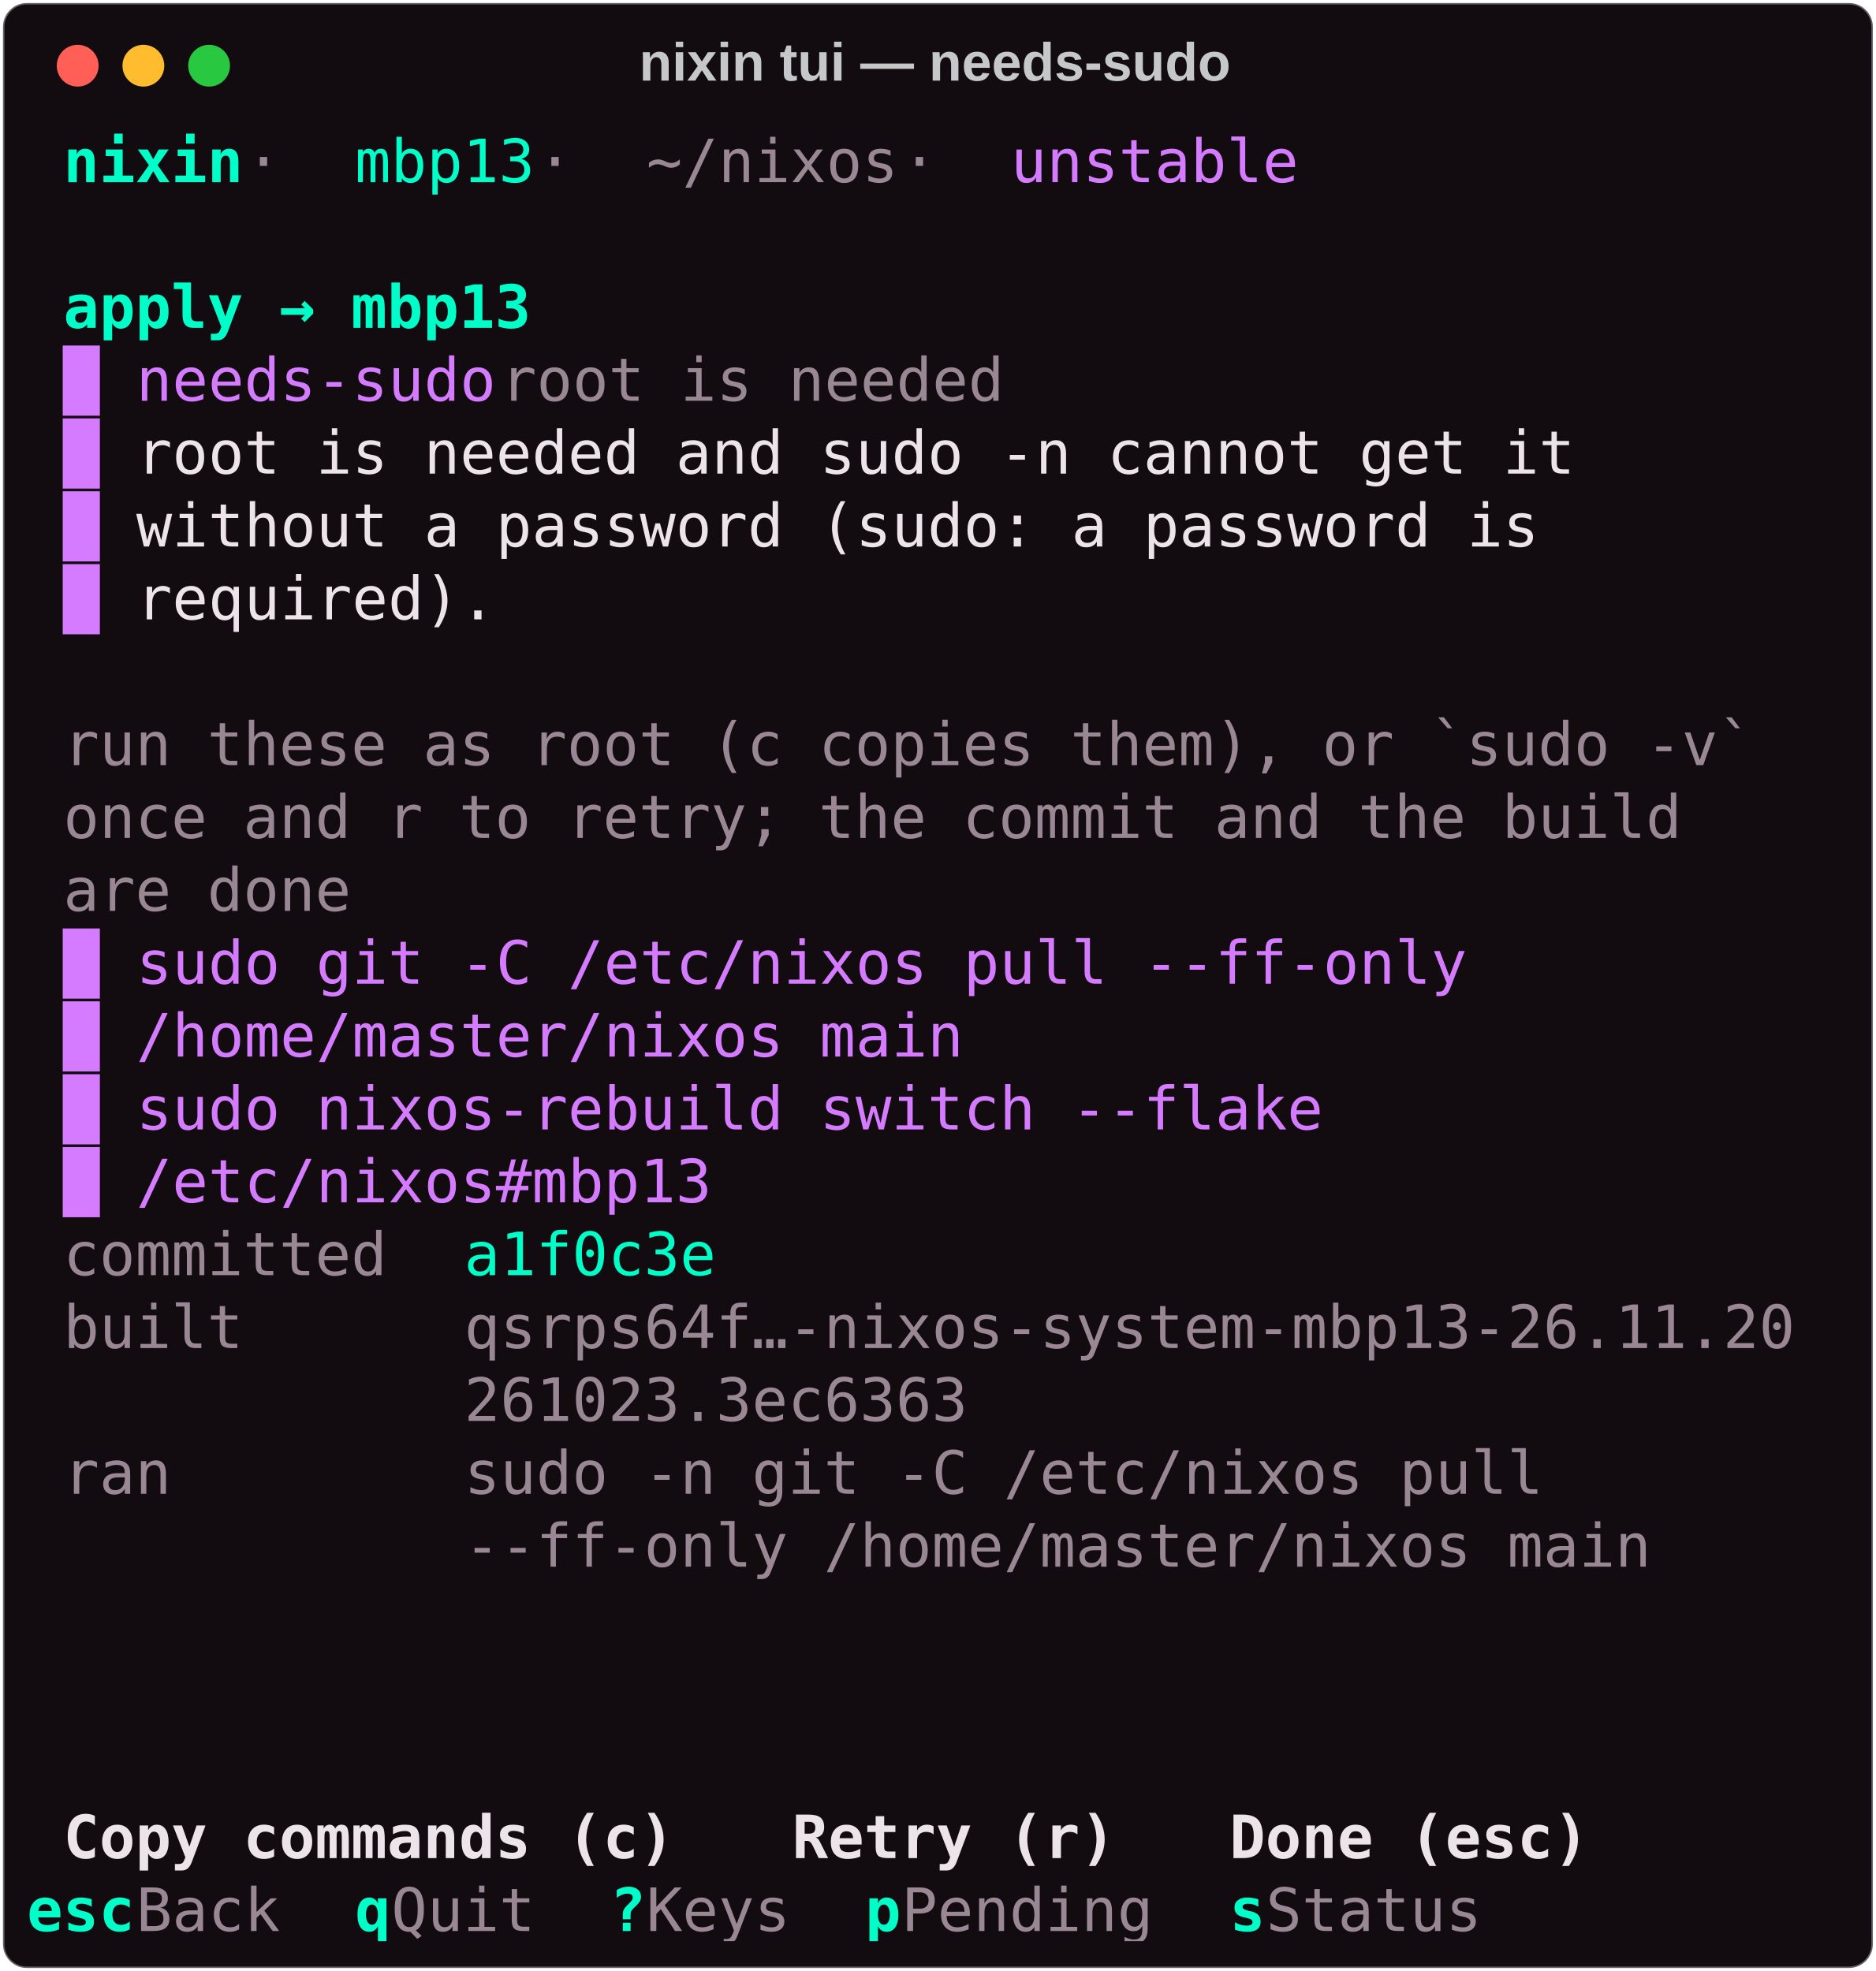
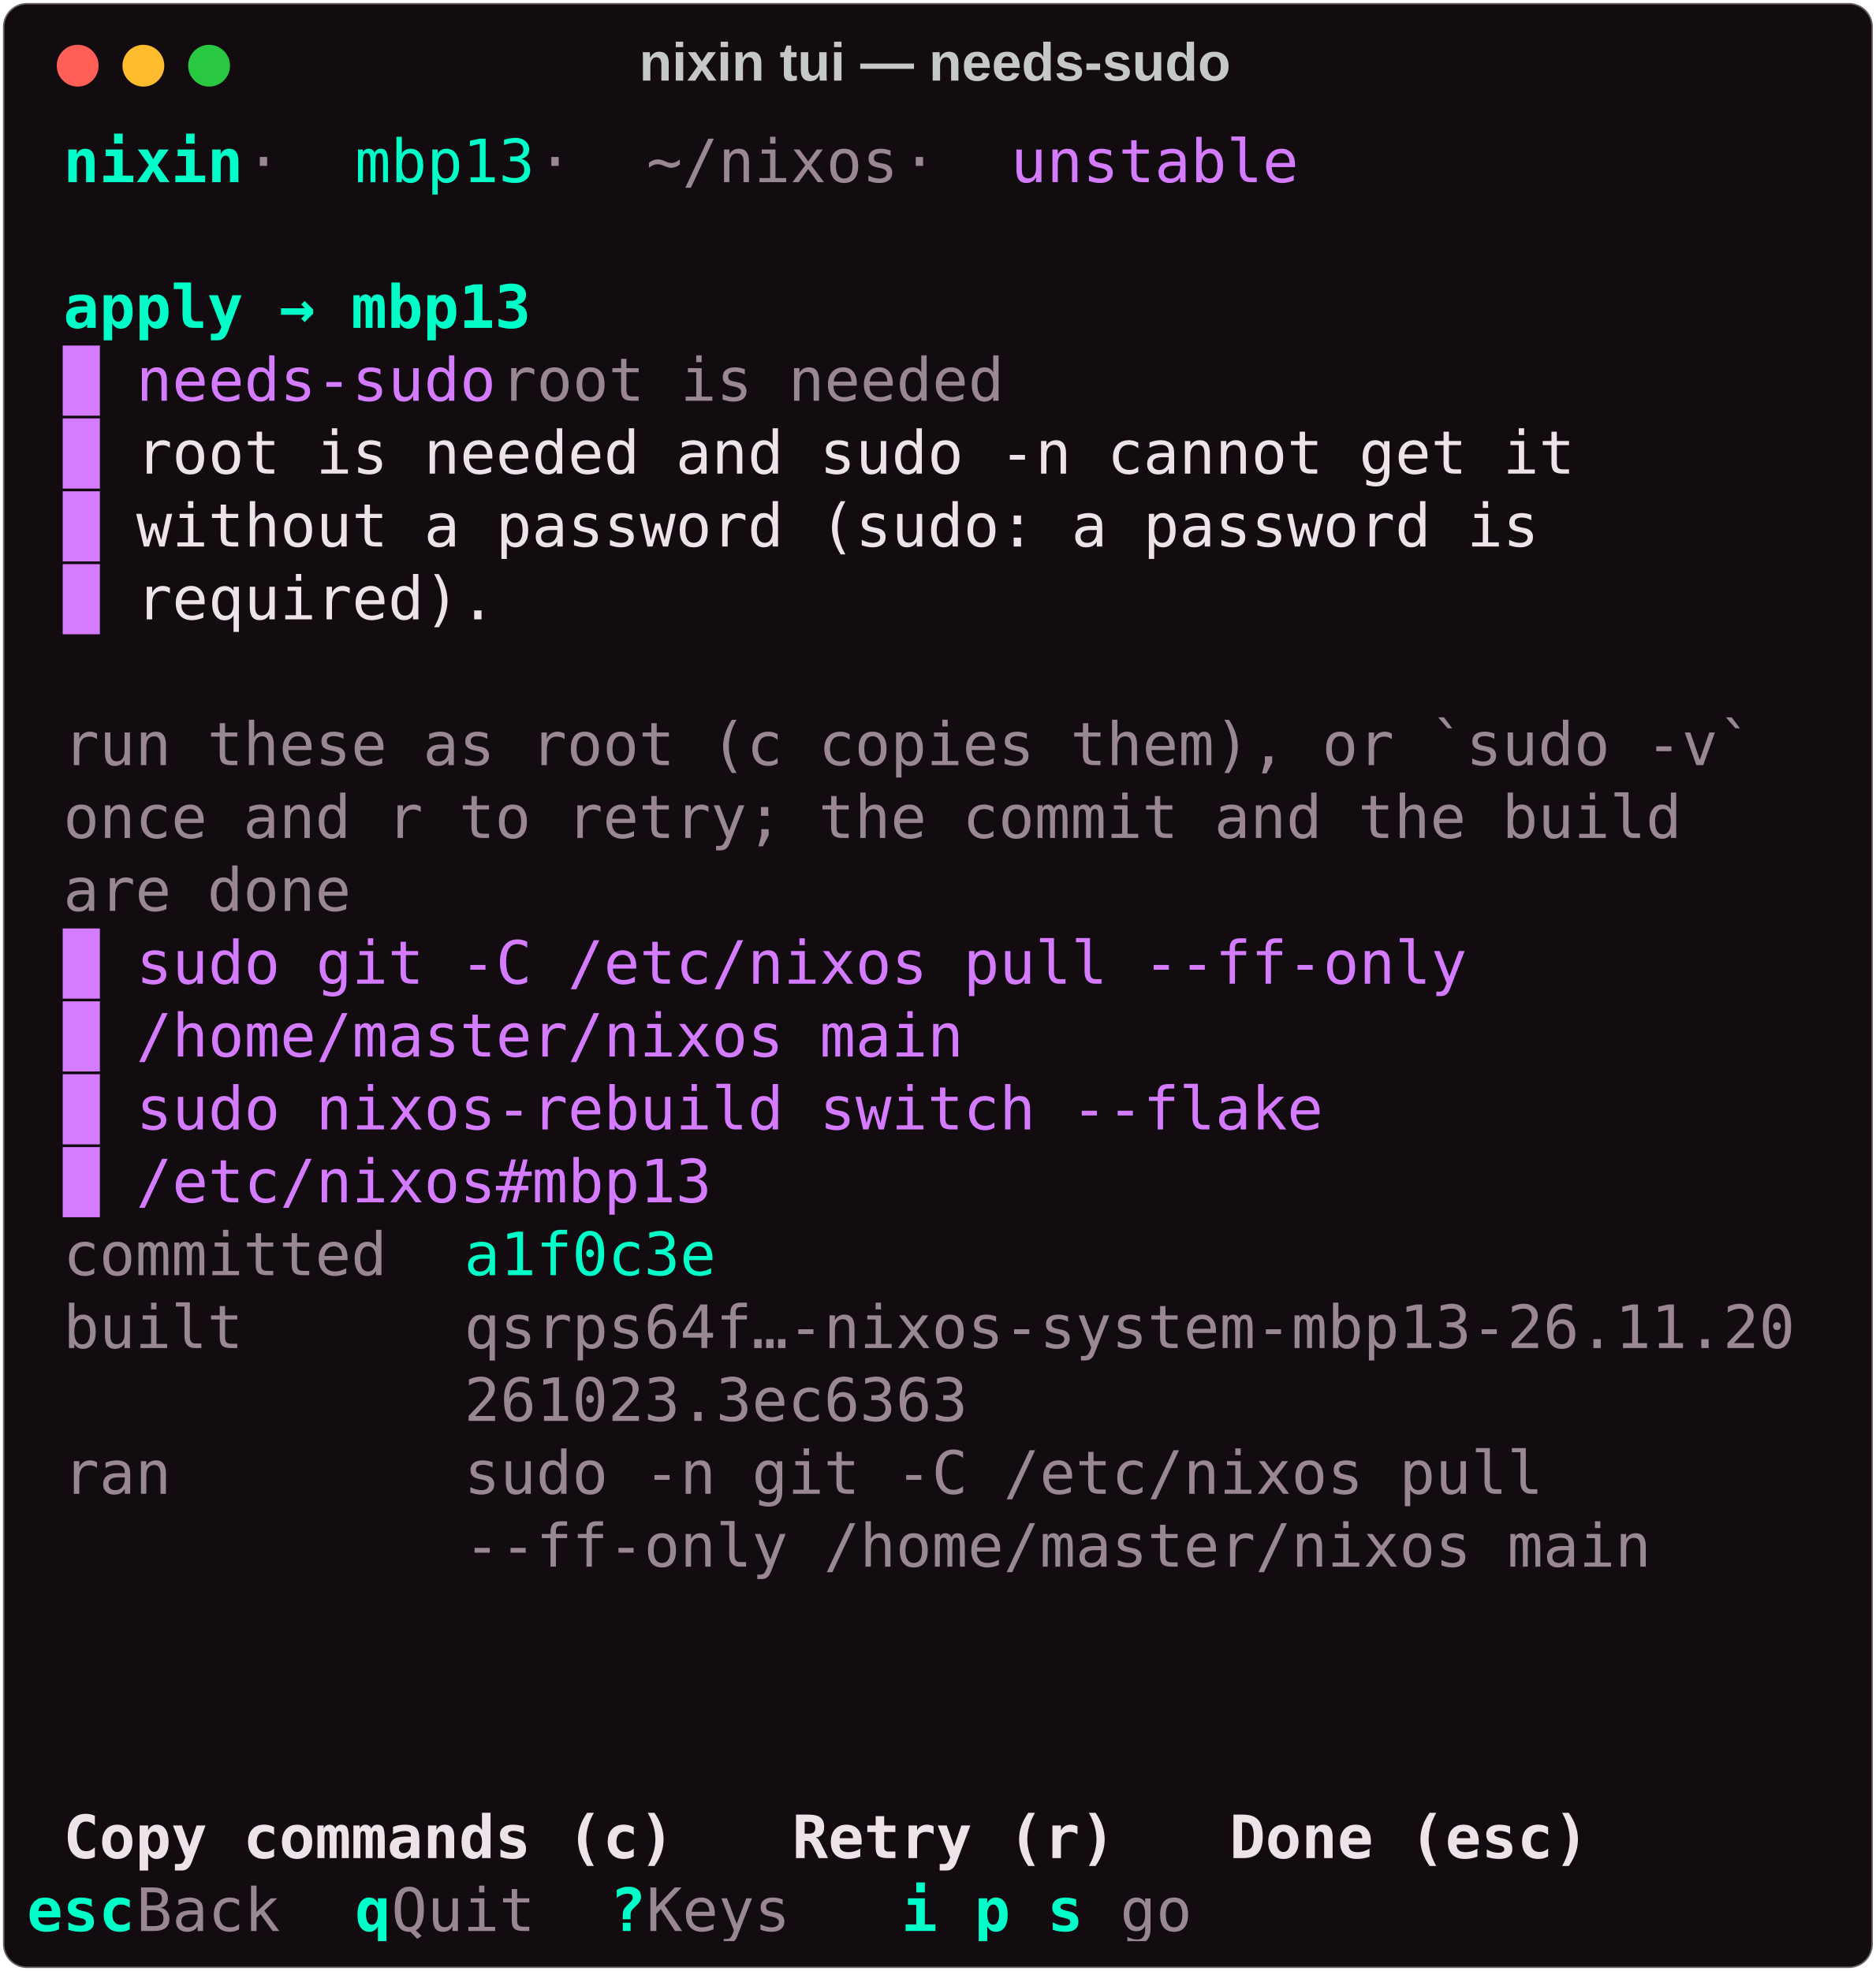
<svg xmlns="http://www.w3.org/2000/svg" class="rich-terminal" viewBox="0 0 628 660.0">
  <style>

    @font-face {
        font-family: "Fira Code";
        src: local("FiraCode-Regular"),
                url("https://cdnjs.cloudflare.com/ajax/libs/firacode/6.2.0/woff2/FiraCode-Regular.woff2") format("woff2"),
                url("https://cdnjs.cloudflare.com/ajax/libs/firacode/6.2.0/woff/FiraCode-Regular.woff") format("woff");
        font-style: normal;
        font-weight: 400;
    }
    @font-face {
        font-family: "Fira Code";
        src: local("FiraCode-Bold"),
                url("https://cdnjs.cloudflare.com/ajax/libs/firacode/6.2.0/woff2/FiraCode-Bold.woff2") format("woff2"),
                url("https://cdnjs.cloudflare.com/ajax/libs/firacode/6.2.0/woff/FiraCode-Bold.woff") format("woff");
        font-style: bold;
        font-weight: 700;
    }

-     .terminal-3606828267-matrix {
+     .terminal-851264283-matrix {
        font-family: Fira Code, monospace;
        font-size: 20px;
        line-height: 24.4px;
        font-variant-east-asian: full-width;
    }

-     .terminal-3606828267-title {
+     .terminal-851264283-title {
        font-size: 18px;
        font-weight: bold;
        font-family: arial;
    }

-     .terminal-3606828267-r1 { fill: #c5c8c6 }
- .terminal-3606828267-r2 { fill: #00ffc8;font-weight: bold }
- .terminal-3606828267-r3 { fill: #9a8794 }
- .terminal-3606828267-r4 { fill: #00ffc8 }
- .terminal-3606828267-r5 { fill: #d57bff }
- .terminal-3606828267-r6 { fill: #ede4ea }
- .terminal-3606828267-r7 { fill: #ede4ea;font-weight: bold }
+     .terminal-851264283-r1 { fill: #c5c8c6 }
+ .terminal-851264283-r2 { fill: #00ffc8;font-weight: bold }
+ .terminal-851264283-r3 { fill: #9a8794 }
+ .terminal-851264283-r4 { fill: #00ffc8 }
+ .terminal-851264283-r5 { fill: #d57bff }
+ .terminal-851264283-r6 { fill: #ede4ea }
+ .terminal-851264283-r7 { fill: #ede4ea;font-weight: bold }
    </style>
  <defs>
-     <clipPath id="terminal-3606828267-clip-terminal">
+     <clipPath id="terminal-851264283-clip-terminal">
      <rect x="0" y="0" width="609.0" height="609.0" />
    </clipPath>
-     <clipPath id="terminal-3606828267-line-0">
+     <clipPath id="terminal-851264283-line-0">
      <rect x="0" y="1.5" width="610" height="24.65" />
    </clipPath>
-     <clipPath id="terminal-3606828267-line-1">
+     <clipPath id="terminal-851264283-line-1">
      <rect x="0" y="25.9" width="610" height="24.65" />
    </clipPath>
-     <clipPath id="terminal-3606828267-line-2">
+     <clipPath id="terminal-851264283-line-2">
      <rect x="0" y="50.3" width="610" height="24.65" />
    </clipPath>
-     <clipPath id="terminal-3606828267-line-3">
+     <clipPath id="terminal-851264283-line-3">
      <rect x="0" y="74.7" width="610" height="24.65" />
    </clipPath>
-     <clipPath id="terminal-3606828267-line-4">
+     <clipPath id="terminal-851264283-line-4">
      <rect x="0" y="99.1" width="610" height="24.65" />
    </clipPath>
-     <clipPath id="terminal-3606828267-line-5">
+     <clipPath id="terminal-851264283-line-5">
      <rect x="0" y="123.5" width="610" height="24.65" />
    </clipPath>
-     <clipPath id="terminal-3606828267-line-6">
+     <clipPath id="terminal-851264283-line-6">
      <rect x="0" y="147.9" width="610" height="24.65" />
    </clipPath>
-     <clipPath id="terminal-3606828267-line-7">
+     <clipPath id="terminal-851264283-line-7">
      <rect x="0" y="172.3" width="610" height="24.65" />
    </clipPath>
-     <clipPath id="terminal-3606828267-line-8">
+     <clipPath id="terminal-851264283-line-8">
      <rect x="0" y="196.7" width="610" height="24.65" />
    </clipPath>
-     <clipPath id="terminal-3606828267-line-9">
+     <clipPath id="terminal-851264283-line-9">
      <rect x="0" y="221.1" width="610" height="24.65" />
    </clipPath>
-     <clipPath id="terminal-3606828267-line-10">
+     <clipPath id="terminal-851264283-line-10">
      <rect x="0" y="245.5" width="610" height="24.65" />
    </clipPath>
-     <clipPath id="terminal-3606828267-line-11">
+     <clipPath id="terminal-851264283-line-11">
      <rect x="0" y="269.9" width="610" height="24.65" />
    </clipPath>
-     <clipPath id="terminal-3606828267-line-12">
+     <clipPath id="terminal-851264283-line-12">
      <rect x="0" y="294.3" width="610" height="24.65" />
    </clipPath>
-     <clipPath id="terminal-3606828267-line-13">
+     <clipPath id="terminal-851264283-line-13">
      <rect x="0" y="318.7" width="610" height="24.65" />
    </clipPath>
-     <clipPath id="terminal-3606828267-line-14">
+     <clipPath id="terminal-851264283-line-14">
      <rect x="0" y="343.1" width="610" height="24.65" />
    </clipPath>
-     <clipPath id="terminal-3606828267-line-15">
+     <clipPath id="terminal-851264283-line-15">
      <rect x="0" y="367.5" width="610" height="24.65" />
    </clipPath>
-     <clipPath id="terminal-3606828267-line-16">
+     <clipPath id="terminal-851264283-line-16">
      <rect x="0" y="391.9" width="610" height="24.65" />
    </clipPath>
-     <clipPath id="terminal-3606828267-line-17">
+     <clipPath id="terminal-851264283-line-17">
      <rect x="0" y="416.3" width="610" height="24.65" />
    </clipPath>
-     <clipPath id="terminal-3606828267-line-18">
+     <clipPath id="terminal-851264283-line-18">
      <rect x="0" y="440.7" width="610" height="24.65" />
    </clipPath>
-     <clipPath id="terminal-3606828267-line-19">
+     <clipPath id="terminal-851264283-line-19">
      <rect x="0" y="465.1" width="610" height="24.65" />
    </clipPath>
-     <clipPath id="terminal-3606828267-line-20">
+     <clipPath id="terminal-851264283-line-20">
      <rect x="0" y="489.5" width="610" height="24.65" />
    </clipPath>
-     <clipPath id="terminal-3606828267-line-21">
+     <clipPath id="terminal-851264283-line-21">
      <rect x="0" y="513.9" width="610" height="24.65" />
    </clipPath>
-     <clipPath id="terminal-3606828267-line-22">
+     <clipPath id="terminal-851264283-line-22">
      <rect x="0" y="538.3" width="610" height="24.65" />
    </clipPath>
-     <clipPath id="terminal-3606828267-line-23">
+     <clipPath id="terminal-851264283-line-23">
      <rect x="0" y="562.7" width="610" height="24.65" />
    </clipPath>
  </defs>
  <rect fill="#120b10" stroke="rgba(255,255,255,0.35)" stroke-width="1" x="1" y="1" width="626" height="658" rx="8" />
-   <text class="terminal-3606828267-title" fill="#c5c8c6" text-anchor="middle" x="313" y="27">nixin tui — needs-sudo</text>
+   <text class="terminal-851264283-title" fill="#c5c8c6" text-anchor="middle" x="313" y="27">nixin tui — needs-sudo</text>
  <g transform="translate(26,22)">
    <circle cx="0" cy="0" r="7" fill="#ff5f57" />
    <circle cx="22" cy="0" r="7" fill="#febc2e" />
    <circle cx="44" cy="0" r="7" fill="#28c840" />
  </g>
-   <g transform="translate(9, 41)" clip-path="url(#terminal-3606828267-clip-terminal)">
-     <g class="terminal-3606828267-matrix">
-       <text class="terminal-3606828267-r2" x="12.2" y="20" textLength="61" clip-path="url(#terminal-3606828267-line-0)">nixin</text>
-       <text class="terminal-3606828267-r3" x="73.2" y="20" textLength="36.6" clip-path="url(#terminal-3606828267-line-0)"> · </text>
-       <text class="terminal-3606828267-r4" x="109.8" y="20" textLength="61" clip-path="url(#terminal-3606828267-line-0)">mbp13</text>
-       <text class="terminal-3606828267-r3" x="170.8" y="20" textLength="36.6" clip-path="url(#terminal-3606828267-line-0)"> · </text>
-       <text class="terminal-3606828267-r3" x="207.4" y="20" textLength="85.4" clip-path="url(#terminal-3606828267-line-0)">~/nixos</text>
-       <text class="terminal-3606828267-r3" x="292.8" y="20" textLength="36.6" clip-path="url(#terminal-3606828267-line-0)"> · </text>
-       <text class="terminal-3606828267-r5" x="329.4" y="20" textLength="97.6" clip-path="url(#terminal-3606828267-line-0)">unstable</text>
-       <text class="terminal-3606828267-r1" x="610" y="20" textLength="12.2" clip-path="url(#terminal-3606828267-line-0)">
- </text>
-       <text class="terminal-3606828267-r1" x="610" y="44.4" textLength="12.2" clip-path="url(#terminal-3606828267-line-1)">
- </text>
-       <text class="terminal-3606828267-r2" x="12.2" y="68.8" textLength="158.6" clip-path="url(#terminal-3606828267-line-2)">apply → mbp13</text>
-       <text class="terminal-3606828267-r1" x="610" y="68.8" textLength="12.2" clip-path="url(#terminal-3606828267-line-2)">
- </text>
-       <text class="terminal-3606828267-r5" x="12.2" y="93.2" textLength="12.2" clip-path="url(#terminal-3606828267-line-3)">█</text>
-       <text class="terminal-3606828267-r5" x="36.6" y="93.2" textLength="122" clip-path="url(#terminal-3606828267-line-3)">needs-sudo</text>
-       <text class="terminal-3606828267-r3" x="158.6" y="93.2" textLength="195.2" clip-path="url(#terminal-3606828267-line-3)">  root is needed</text>
-       <text class="terminal-3606828267-r1" x="610" y="93.2" textLength="12.2" clip-path="url(#terminal-3606828267-line-3)">
- </text>
-       <text class="terminal-3606828267-r5" x="12.2" y="117.6" textLength="12.2" clip-path="url(#terminal-3606828267-line-4)">█</text>
-       <text class="terminal-3606828267-r6" x="36.6" y="117.6" textLength="488" clip-path="url(#terminal-3606828267-line-4)">root is needed and sudo -n cannot get it</text>
-       <text class="terminal-3606828267-r1" x="610" y="117.6" textLength="12.2" clip-path="url(#terminal-3606828267-line-4)">
- </text>
-       <text class="terminal-3606828267-r5" x="12.2" y="142" textLength="12.2" clip-path="url(#terminal-3606828267-line-5)">█</text>
-       <text class="terminal-3606828267-r6" x="36.6" y="142" textLength="475.8" clip-path="url(#terminal-3606828267-line-5)">without a password (sudo: a password is</text>
-       <text class="terminal-3606828267-r1" x="610" y="142" textLength="12.2" clip-path="url(#terminal-3606828267-line-5)">
- </text>
-       <text class="terminal-3606828267-r5" x="12.2" y="166.4" textLength="12.2" clip-path="url(#terminal-3606828267-line-6)">█</text>
-       <text class="terminal-3606828267-r6" x="36.6" y="166.4" textLength="122" clip-path="url(#terminal-3606828267-line-6)">required).</text>
-       <text class="terminal-3606828267-r1" x="610" y="166.4" textLength="12.2" clip-path="url(#terminal-3606828267-line-6)">
- </text>
-       <text class="terminal-3606828267-r1" x="610" y="190.8" textLength="12.2" clip-path="url(#terminal-3606828267-line-7)">
- </text>
-       <text class="terminal-3606828267-r3" x="12.2" y="215.2" textLength="573.4" clip-path="url(#terminal-3606828267-line-8)">run these as root (c copies them), or `sudo -v`</text>
-       <text class="terminal-3606828267-r1" x="610" y="215.2" textLength="12.2" clip-path="url(#terminal-3606828267-line-8)">
- </text>
-       <text class="terminal-3606828267-r3" x="12.2" y="239.6" textLength="549" clip-path="url(#terminal-3606828267-line-9)">once and r to retry; the commit and the build</text>
-       <text class="terminal-3606828267-r1" x="610" y="239.6" textLength="12.2" clip-path="url(#terminal-3606828267-line-9)">
- </text>
-       <text class="terminal-3606828267-r3" x="12.2" y="264" textLength="97.6" clip-path="url(#terminal-3606828267-line-10)">are done</text>
-       <text class="terminal-3606828267-r1" x="610" y="264" textLength="12.2" clip-path="url(#terminal-3606828267-line-10)">
- </text>
-       <text class="terminal-3606828267-r5" x="12.2" y="288.4" textLength="12.2" clip-path="url(#terminal-3606828267-line-11)">█</text>
-       <text class="terminal-3606828267-r5" x="36.6" y="288.4" textLength="463.6" clip-path="url(#terminal-3606828267-line-11)">sudo git -C /etc/nixos pull --ff-only </text>
-       <text class="terminal-3606828267-r1" x="610" y="288.4" textLength="12.2" clip-path="url(#terminal-3606828267-line-11)">
- </text>
-       <text class="terminal-3606828267-r5" x="12.2" y="312.8" textLength="12.2" clip-path="url(#terminal-3606828267-line-12)">█</text>
-       <text class="terminal-3606828267-r5" x="36.6" y="312.8" textLength="292.8" clip-path="url(#terminal-3606828267-line-12)">/home/master/nixos main </text>
-       <text class="terminal-3606828267-r1" x="610" y="312.8" textLength="12.2" clip-path="url(#terminal-3606828267-line-12)">
- </text>
-       <text class="terminal-3606828267-r5" x="12.2" y="337.2" textLength="12.2" clip-path="url(#terminal-3606828267-line-13)">█</text>
-       <text class="terminal-3606828267-r5" x="36.6" y="337.2" textLength="414.8" clip-path="url(#terminal-3606828267-line-13)">sudo nixos-rebuild switch --flake </text>
-       <text class="terminal-3606828267-r1" x="610" y="337.2" textLength="12.2" clip-path="url(#terminal-3606828267-line-13)">
- </text>
-       <text class="terminal-3606828267-r5" x="12.2" y="361.6" textLength="12.2" clip-path="url(#terminal-3606828267-line-14)">█</text>
-       <text class="terminal-3606828267-r5" x="36.6" y="361.6" textLength="207.4" clip-path="url(#terminal-3606828267-line-14)">/etc/nixos#mbp13 </text>
-       <text class="terminal-3606828267-r1" x="610" y="361.6" textLength="12.2" clip-path="url(#terminal-3606828267-line-14)">
- </text>
-       <text class="terminal-3606828267-r3" x="12.2" y="386" textLength="109.8" clip-path="url(#terminal-3606828267-line-15)">committed</text>
-       <text class="terminal-3606828267-r4" x="146.4" y="386" textLength="451.4" clip-path="url(#terminal-3606828267-line-15)">a1f0c3e                              </text>
-       <text class="terminal-3606828267-r1" x="610" y="386" textLength="12.2" clip-path="url(#terminal-3606828267-line-15)">
- </text>
-       <text class="terminal-3606828267-r3" x="12.2" y="410.4" textLength="109.8" clip-path="url(#terminal-3606828267-line-16)">built    </text>
-       <text class="terminal-3606828267-r3" x="146.4" y="410.4" textLength="451.4" clip-path="url(#terminal-3606828267-line-16)">qsrps64f…-nixos-system-mbp13-26.11.20</text>
-       <text class="terminal-3606828267-r1" x="610" y="410.4" textLength="12.2" clip-path="url(#terminal-3606828267-line-16)">
- </text>
-       <text class="terminal-3606828267-r3" x="146.4" y="434.8" textLength="451.4" clip-path="url(#terminal-3606828267-line-17)">261023.3ec6363                       </text>
-       <text class="terminal-3606828267-r1" x="610" y="434.8" textLength="12.2" clip-path="url(#terminal-3606828267-line-17)">
- </text>
-       <text class="terminal-3606828267-r3" x="12.2" y="459.2" textLength="109.8" clip-path="url(#terminal-3606828267-line-18)">ran      </text>
-       <text class="terminal-3606828267-r3" x="146.4" y="459.2" textLength="451.4" clip-path="url(#terminal-3606828267-line-18)">sudo -n git -C /etc/nixos pull       </text>
-       <text class="terminal-3606828267-r1" x="610" y="459.2" textLength="12.2" clip-path="url(#terminal-3606828267-line-18)">
- </text>
-       <text class="terminal-3606828267-r3" x="146.4" y="483.6" textLength="451.4" clip-path="url(#terminal-3606828267-line-19)">--ff-only /home/master/nixos main    </text>
-       <text class="terminal-3606828267-r1" x="610" y="483.6" textLength="12.2" clip-path="url(#terminal-3606828267-line-19)">
- </text>
-       <text class="terminal-3606828267-r1" x="610" y="508" textLength="12.2" clip-path="url(#terminal-3606828267-line-20)">
- </text>
-       <text class="terminal-3606828267-r1" x="610" y="532.4" textLength="12.2" clip-path="url(#terminal-3606828267-line-21)">
- </text>
-       <text class="terminal-3606828267-r1" x="610" y="556.8" textLength="12.2" clip-path="url(#terminal-3606828267-line-22)">
- </text>
-       <text class="terminal-3606828267-r7" x="12.2" y="581.2" textLength="231.8" clip-path="url(#terminal-3606828267-line-23)"> Copy commands (c) </text>
-       <text class="terminal-3606828267-r7" x="256.2" y="581.2" textLength="134.2" clip-path="url(#terminal-3606828267-line-23)"> Retry (r) </text>
-       <text class="terminal-3606828267-r7" x="402.6" y="581.2" textLength="146.4" clip-path="url(#terminal-3606828267-line-23)"> Done (esc) </text>
-       <text class="terminal-3606828267-r1" x="610" y="581.2" textLength="12.2" clip-path="url(#terminal-3606828267-line-23)">
- </text>
-       <text class="terminal-3606828267-r2" x="0" y="605.6" textLength="36.6" clip-path="url(#terminal-3606828267-line-24)">esc</text>
-       <text class="terminal-3606828267-r3" x="36.6" y="605.6" textLength="61" clip-path="url(#terminal-3606828267-line-24)"> Back</text>
-       <text class="terminal-3606828267-r2" x="109.8" y="605.6" textLength="12.2" clip-path="url(#terminal-3606828267-line-24)">q</text>
-       <text class="terminal-3606828267-r3" x="122" y="605.6" textLength="61" clip-path="url(#terminal-3606828267-line-24)"> Quit</text>
-       <text class="terminal-3606828267-r2" x="195.2" y="605.6" textLength="12.2" clip-path="url(#terminal-3606828267-line-24)">?</text>
-       <text class="terminal-3606828267-r3" x="207.4" y="605.6" textLength="61" clip-path="url(#terminal-3606828267-line-24)"> Keys</text>
-       <text class="terminal-3606828267-r2" x="280.6" y="605.6" textLength="12.2" clip-path="url(#terminal-3606828267-line-24)">p</text>
-       <text class="terminal-3606828267-r3" x="292.8" y="605.6" textLength="97.6" clip-path="url(#terminal-3606828267-line-24)"> Pending</text>
-       <text class="terminal-3606828267-r2" x="402.6" y="605.6" textLength="12.2" clip-path="url(#terminal-3606828267-line-24)">s</text>
-       <text class="terminal-3606828267-r3" x="414.8" y="605.6" textLength="85.4" clip-path="url(#terminal-3606828267-line-24)"> Status</text>
+   <g transform="translate(9, 41)" clip-path="url(#terminal-851264283-clip-terminal)">
+     <g class="terminal-851264283-matrix">
+       <text class="terminal-851264283-r2" x="12.2" y="20" textLength="61" clip-path="url(#terminal-851264283-line-0)">nixin</text>
+       <text class="terminal-851264283-r3" x="73.2" y="20" textLength="36.6" clip-path="url(#terminal-851264283-line-0)"> · </text>
+       <text class="terminal-851264283-r4" x="109.8" y="20" textLength="61" clip-path="url(#terminal-851264283-line-0)">mbp13</text>
+       <text class="terminal-851264283-r3" x="170.8" y="20" textLength="36.6" clip-path="url(#terminal-851264283-line-0)"> · </text>
+       <text class="terminal-851264283-r3" x="207.4" y="20" textLength="85.4" clip-path="url(#terminal-851264283-line-0)">~/nixos</text>
+       <text class="terminal-851264283-r3" x="292.8" y="20" textLength="36.6" clip-path="url(#terminal-851264283-line-0)"> · </text>
+       <text class="terminal-851264283-r5" x="329.4" y="20" textLength="97.6" clip-path="url(#terminal-851264283-line-0)">unstable</text>
+       <text class="terminal-851264283-r1" x="610" y="20" textLength="12.2" clip-path="url(#terminal-851264283-line-0)">
+ </text>
+       <text class="terminal-851264283-r1" x="610" y="44.4" textLength="12.2" clip-path="url(#terminal-851264283-line-1)">
+ </text>
+       <text class="terminal-851264283-r2" x="12.2" y="68.8" textLength="158.6" clip-path="url(#terminal-851264283-line-2)">apply → mbp13</text>
+       <text class="terminal-851264283-r1" x="610" y="68.8" textLength="12.2" clip-path="url(#terminal-851264283-line-2)">
+ </text>
+       <text class="terminal-851264283-r5" x="12.2" y="93.2" textLength="12.2" clip-path="url(#terminal-851264283-line-3)">█</text>
+       <text class="terminal-851264283-r5" x="36.6" y="93.2" textLength="122" clip-path="url(#terminal-851264283-line-3)">needs-sudo</text>
+       <text class="terminal-851264283-r3" x="158.6" y="93.2" textLength="195.2" clip-path="url(#terminal-851264283-line-3)">  root is needed</text>
+       <text class="terminal-851264283-r1" x="610" y="93.2" textLength="12.2" clip-path="url(#terminal-851264283-line-3)">
+ </text>
+       <text class="terminal-851264283-r5" x="12.2" y="117.6" textLength="12.2" clip-path="url(#terminal-851264283-line-4)">█</text>
+       <text class="terminal-851264283-r6" x="36.6" y="117.6" textLength="488" clip-path="url(#terminal-851264283-line-4)">root is needed and sudo -n cannot get it</text>
+       <text class="terminal-851264283-r1" x="610" y="117.6" textLength="12.2" clip-path="url(#terminal-851264283-line-4)">
+ </text>
+       <text class="terminal-851264283-r5" x="12.2" y="142" textLength="12.2" clip-path="url(#terminal-851264283-line-5)">█</text>
+       <text class="terminal-851264283-r6" x="36.6" y="142" textLength="475.8" clip-path="url(#terminal-851264283-line-5)">without a password (sudo: a password is</text>
+       <text class="terminal-851264283-r1" x="610" y="142" textLength="12.2" clip-path="url(#terminal-851264283-line-5)">
+ </text>
+       <text class="terminal-851264283-r5" x="12.2" y="166.4" textLength="12.2" clip-path="url(#terminal-851264283-line-6)">█</text>
+       <text class="terminal-851264283-r6" x="36.6" y="166.4" textLength="122" clip-path="url(#terminal-851264283-line-6)">required).</text>
+       <text class="terminal-851264283-r1" x="610" y="166.4" textLength="12.2" clip-path="url(#terminal-851264283-line-6)">
+ </text>
+       <text class="terminal-851264283-r1" x="610" y="190.8" textLength="12.2" clip-path="url(#terminal-851264283-line-7)">
+ </text>
+       <text class="terminal-851264283-r3" x="12.2" y="215.2" textLength="573.4" clip-path="url(#terminal-851264283-line-8)">run these as root (c copies them), or `sudo -v`</text>
+       <text class="terminal-851264283-r1" x="610" y="215.2" textLength="12.2" clip-path="url(#terminal-851264283-line-8)">
+ </text>
+       <text class="terminal-851264283-r3" x="12.2" y="239.6" textLength="549" clip-path="url(#terminal-851264283-line-9)">once and r to retry; the commit and the build</text>
+       <text class="terminal-851264283-r1" x="610" y="239.6" textLength="12.2" clip-path="url(#terminal-851264283-line-9)">
+ </text>
+       <text class="terminal-851264283-r3" x="12.2" y="264" textLength="97.6" clip-path="url(#terminal-851264283-line-10)">are done</text>
+       <text class="terminal-851264283-r1" x="610" y="264" textLength="12.2" clip-path="url(#terminal-851264283-line-10)">
+ </text>
+       <text class="terminal-851264283-r5" x="12.2" y="288.4" textLength="12.2" clip-path="url(#terminal-851264283-line-11)">█</text>
+       <text class="terminal-851264283-r5" x="36.6" y="288.4" textLength="463.6" clip-path="url(#terminal-851264283-line-11)">sudo git -C /etc/nixos pull --ff-only </text>
+       <text class="terminal-851264283-r1" x="610" y="288.4" textLength="12.2" clip-path="url(#terminal-851264283-line-11)">
+ </text>
+       <text class="terminal-851264283-r5" x="12.2" y="312.8" textLength="12.2" clip-path="url(#terminal-851264283-line-12)">█</text>
+       <text class="terminal-851264283-r5" x="36.6" y="312.8" textLength="292.8" clip-path="url(#terminal-851264283-line-12)">/home/master/nixos main </text>
+       <text class="terminal-851264283-r1" x="610" y="312.8" textLength="12.2" clip-path="url(#terminal-851264283-line-12)">
+ </text>
+       <text class="terminal-851264283-r5" x="12.2" y="337.2" textLength="12.2" clip-path="url(#terminal-851264283-line-13)">█</text>
+       <text class="terminal-851264283-r5" x="36.6" y="337.2" textLength="414.8" clip-path="url(#terminal-851264283-line-13)">sudo nixos-rebuild switch --flake </text>
+       <text class="terminal-851264283-r1" x="610" y="337.2" textLength="12.2" clip-path="url(#terminal-851264283-line-13)">
+ </text>
+       <text class="terminal-851264283-r5" x="12.2" y="361.6" textLength="12.2" clip-path="url(#terminal-851264283-line-14)">█</text>
+       <text class="terminal-851264283-r5" x="36.6" y="361.6" textLength="207.4" clip-path="url(#terminal-851264283-line-14)">/etc/nixos#mbp13 </text>
+       <text class="terminal-851264283-r1" x="610" y="361.6" textLength="12.2" clip-path="url(#terminal-851264283-line-14)">
+ </text>
+       <text class="terminal-851264283-r3" x="12.2" y="386" textLength="109.8" clip-path="url(#terminal-851264283-line-15)">committed</text>
+       <text class="terminal-851264283-r4" x="146.4" y="386" textLength="451.4" clip-path="url(#terminal-851264283-line-15)">a1f0c3e                              </text>
+       <text class="terminal-851264283-r1" x="610" y="386" textLength="12.2" clip-path="url(#terminal-851264283-line-15)">
+ </text>
+       <text class="terminal-851264283-r3" x="12.2" y="410.4" textLength="109.8" clip-path="url(#terminal-851264283-line-16)">built    </text>
+       <text class="terminal-851264283-r3" x="146.4" y="410.4" textLength="451.4" clip-path="url(#terminal-851264283-line-16)">qsrps64f…-nixos-system-mbp13-26.11.20</text>
+       <text class="terminal-851264283-r1" x="610" y="410.4" textLength="12.2" clip-path="url(#terminal-851264283-line-16)">
+ </text>
+       <text class="terminal-851264283-r3" x="146.4" y="434.8" textLength="451.4" clip-path="url(#terminal-851264283-line-17)">261023.3ec6363                       </text>
+       <text class="terminal-851264283-r1" x="610" y="434.8" textLength="12.2" clip-path="url(#terminal-851264283-line-17)">
+ </text>
+       <text class="terminal-851264283-r3" x="12.2" y="459.2" textLength="109.8" clip-path="url(#terminal-851264283-line-18)">ran      </text>
+       <text class="terminal-851264283-r3" x="146.4" y="459.2" textLength="451.4" clip-path="url(#terminal-851264283-line-18)">sudo -n git -C /etc/nixos pull       </text>
+       <text class="terminal-851264283-r1" x="610" y="459.2" textLength="12.2" clip-path="url(#terminal-851264283-line-18)">
+ </text>
+       <text class="terminal-851264283-r3" x="146.4" y="483.6" textLength="451.4" clip-path="url(#terminal-851264283-line-19)">--ff-only /home/master/nixos main    </text>
+       <text class="terminal-851264283-r1" x="610" y="483.6" textLength="12.2" clip-path="url(#terminal-851264283-line-19)">
+ </text>
+       <text class="terminal-851264283-r1" x="610" y="508" textLength="12.2" clip-path="url(#terminal-851264283-line-20)">
+ </text>
+       <text class="terminal-851264283-r1" x="610" y="532.4" textLength="12.2" clip-path="url(#terminal-851264283-line-21)">
+ </text>
+       <text class="terminal-851264283-r1" x="610" y="556.8" textLength="12.2" clip-path="url(#terminal-851264283-line-22)">
+ </text>
+       <text class="terminal-851264283-r7" x="12.2" y="581.2" textLength="231.8" clip-path="url(#terminal-851264283-line-23)"> Copy commands (c) </text>
+       <text class="terminal-851264283-r7" x="256.2" y="581.2" textLength="134.2" clip-path="url(#terminal-851264283-line-23)"> Retry (r) </text>
+       <text class="terminal-851264283-r7" x="402.6" y="581.2" textLength="146.4" clip-path="url(#terminal-851264283-line-23)"> Done (esc) </text>
+       <text class="terminal-851264283-r1" x="610" y="581.2" textLength="12.2" clip-path="url(#terminal-851264283-line-23)">
+ </text>
+       <text class="terminal-851264283-r2" x="0" y="605.6" textLength="36.6" clip-path="url(#terminal-851264283-line-24)">esc</text>
+       <text class="terminal-851264283-r3" x="36.6" y="605.6" textLength="61" clip-path="url(#terminal-851264283-line-24)"> Back</text>
+       <text class="terminal-851264283-r2" x="109.8" y="605.6" textLength="12.2" clip-path="url(#terminal-851264283-line-24)">q</text>
+       <text class="terminal-851264283-r3" x="122" y="605.6" textLength="61" clip-path="url(#terminal-851264283-line-24)"> Quit</text>
+       <text class="terminal-851264283-r2" x="195.2" y="605.6" textLength="12.2" clip-path="url(#terminal-851264283-line-24)">?</text>
+       <text class="terminal-851264283-r3" x="207.4" y="605.6" textLength="61" clip-path="url(#terminal-851264283-line-24)"> Keys</text>
+       <text class="terminal-851264283-r2" x="292.8" y="605.6" textLength="12.2" clip-path="url(#terminal-851264283-line-24)">i</text>
+       <text class="terminal-851264283-r2" x="317.2" y="605.6" textLength="12.2" clip-path="url(#terminal-851264283-line-24)">p</text>
+       <text class="terminal-851264283-r2" x="341.6" y="605.6" textLength="12.2" clip-path="url(#terminal-851264283-line-24)">s</text>
+       <text class="terminal-851264283-r3" x="366" y="605.6" textLength="24.4" clip-path="url(#terminal-851264283-line-24)">go</text>
    </g>
  </g>
</svg>
